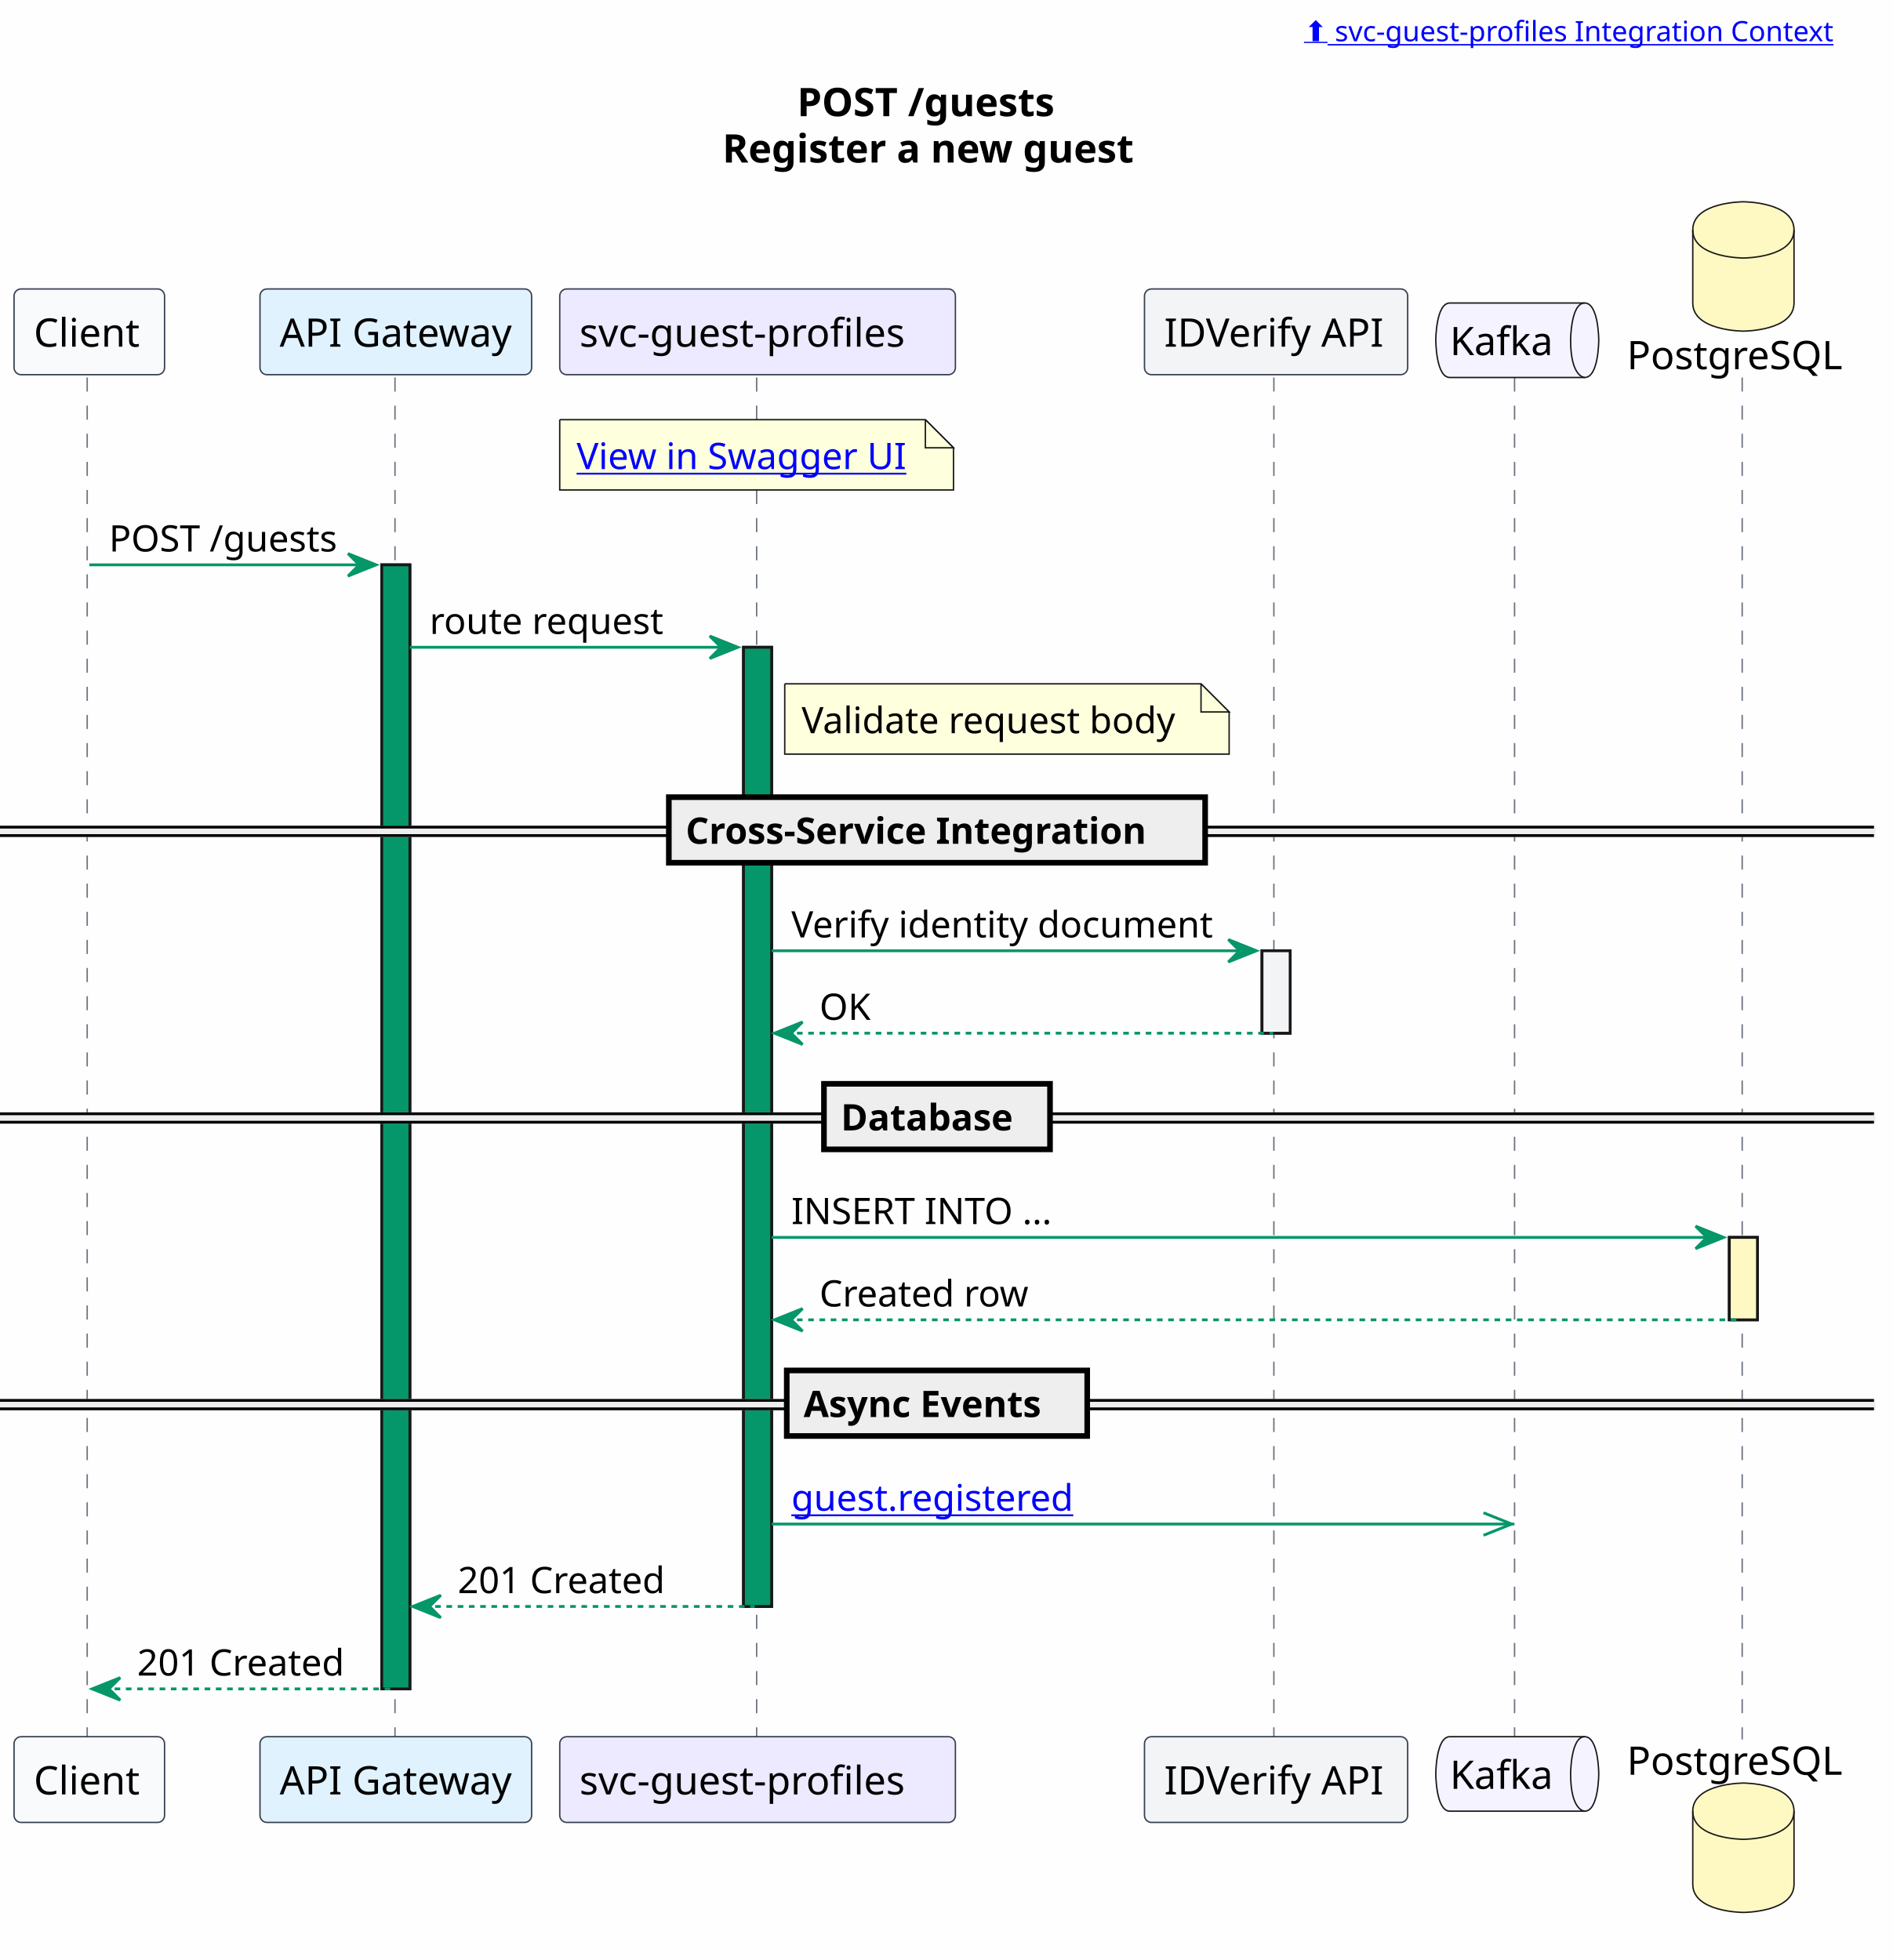
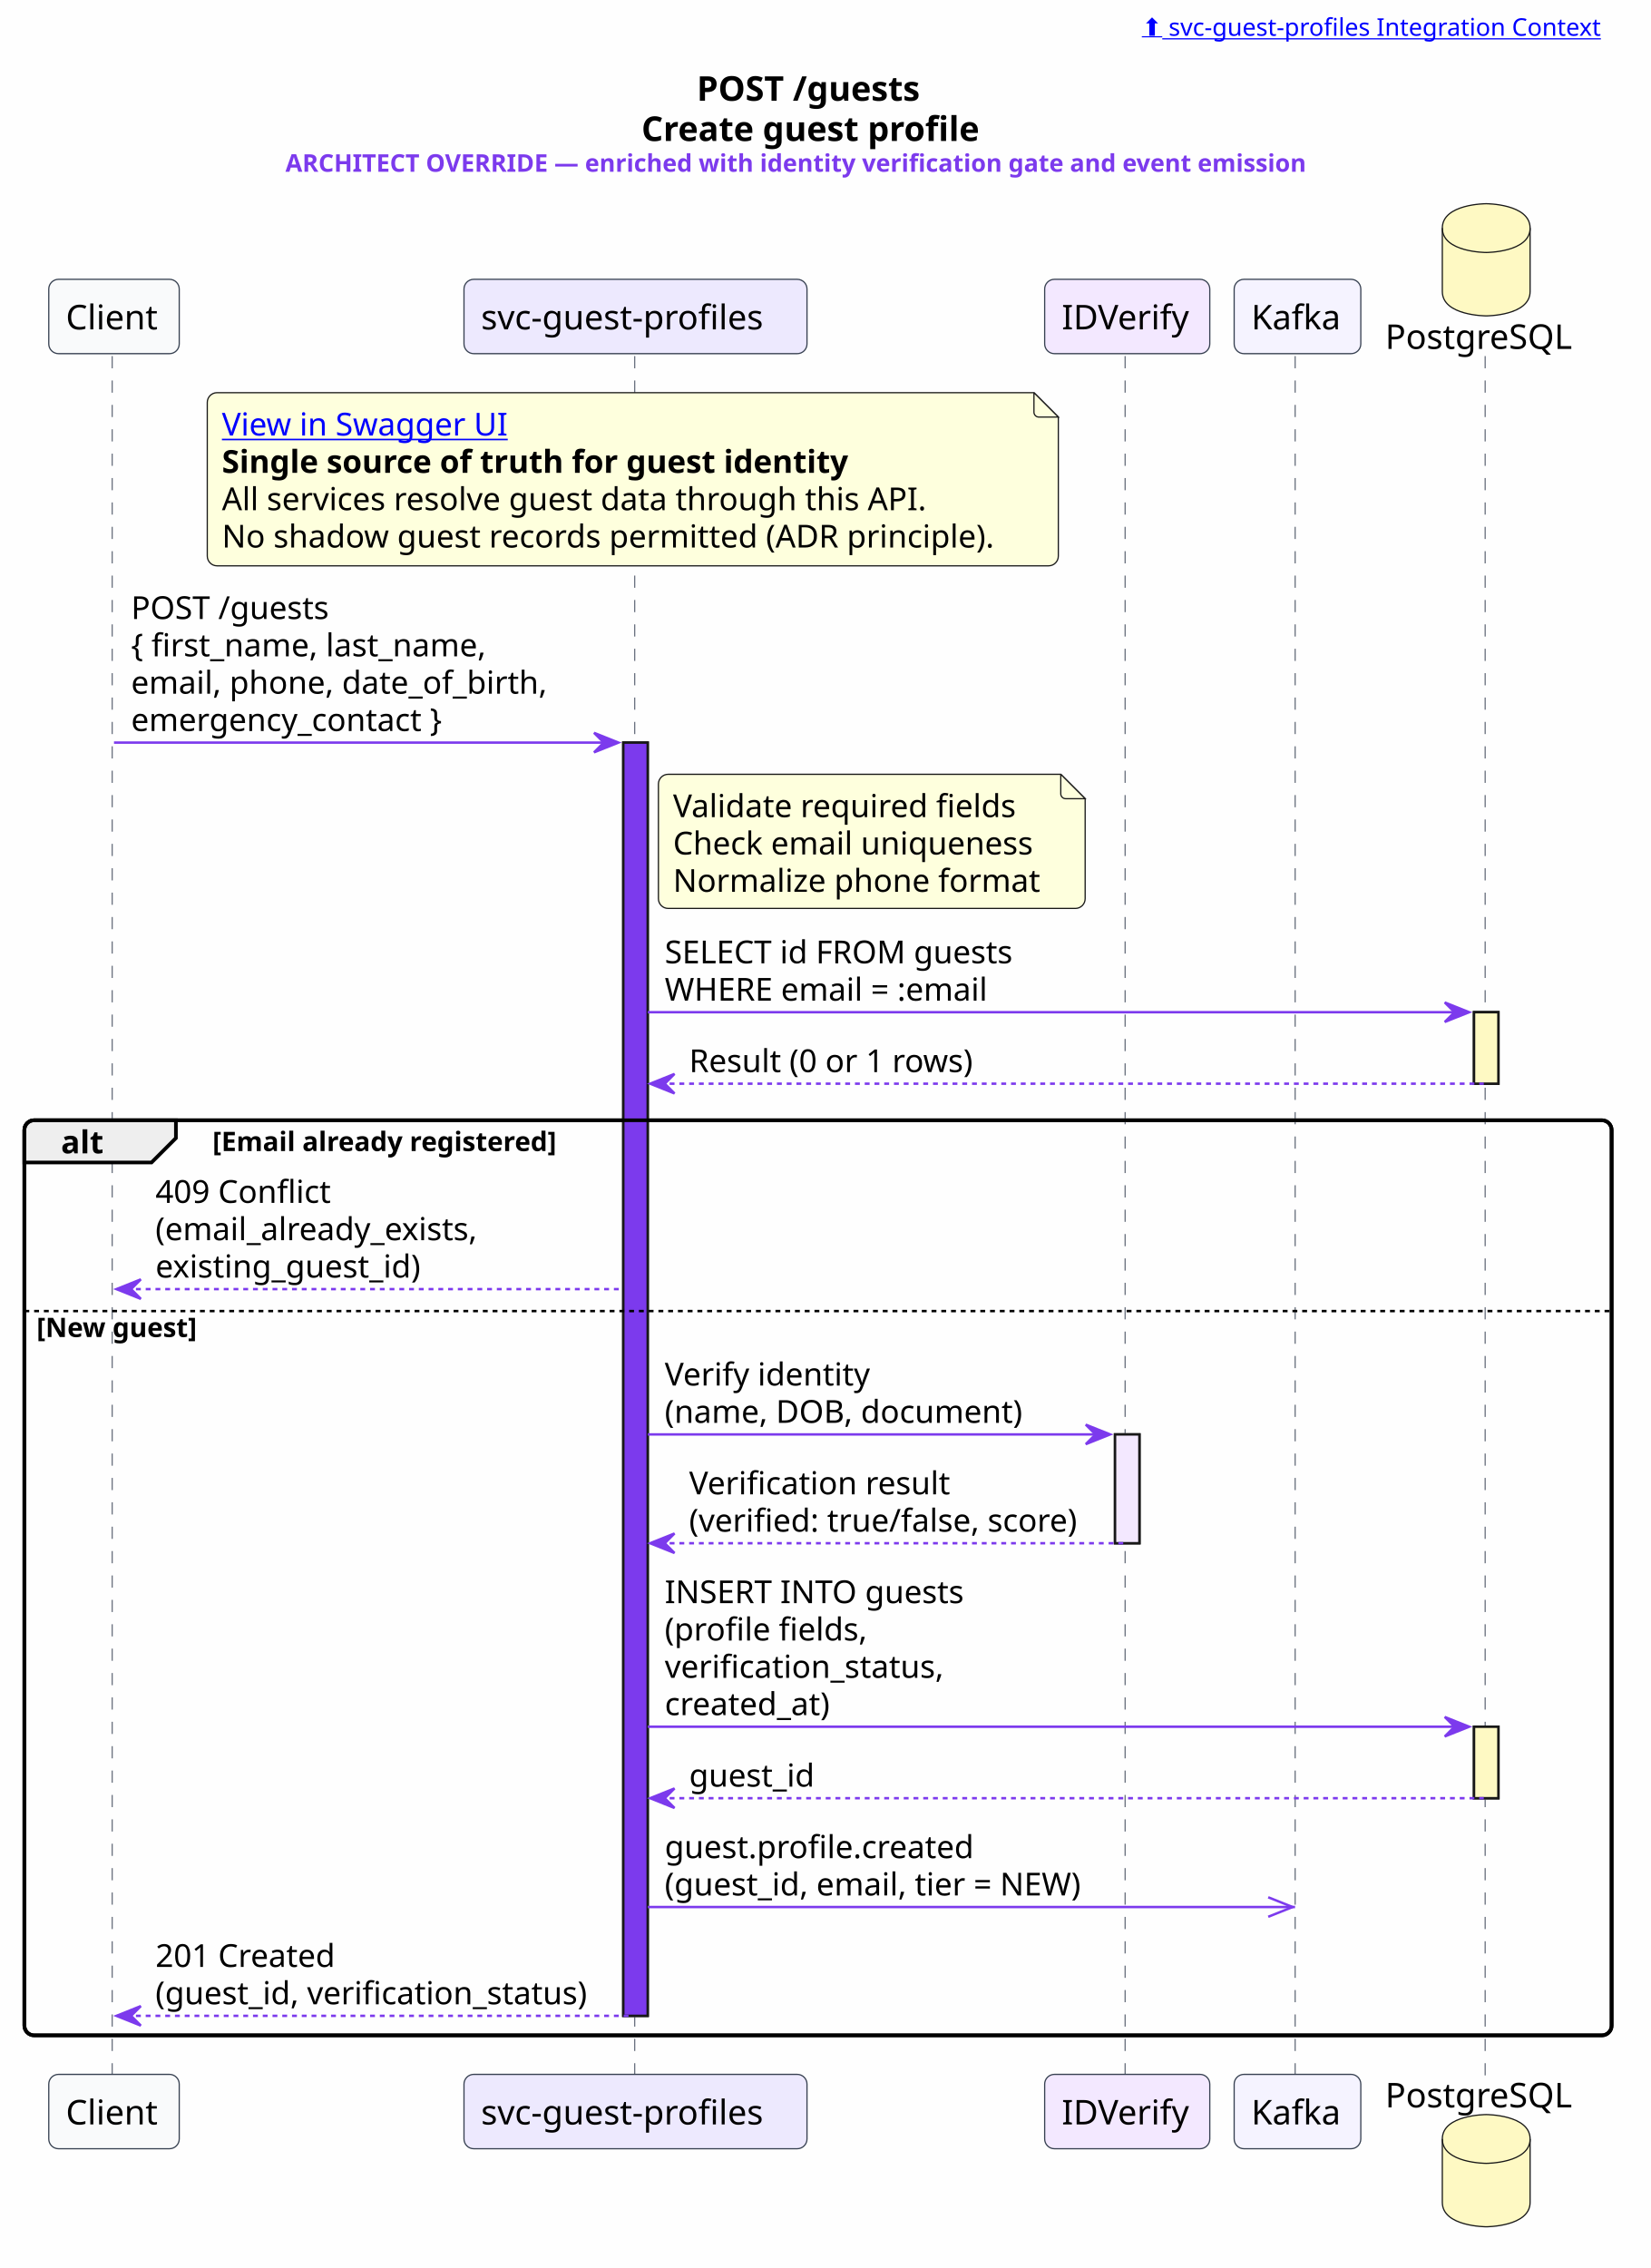
- <svg xmlns="http://www.w3.org/2000/svg" xmlns:xlink="http://www.w3.org/1999/xlink" contentStyleType="text/css" data-diagram-type="SEQUENCE" height="697px" preserveAspectRatio="none" style="width:673px;height:697px;background:#FEFEFE;" version="1.1" viewBox="0 0 673 697" width="673px" zoomAndPan="magnify">
+ <svg xmlns="http://www.w3.org/2000/svg" xmlns:xlink="http://www.w3.org/1999/xlink" contentStyleType="text/css" data-diagram-type="SEQUENCE" height="930px" preserveAspectRatio="none" style="width:677px;height:930px;background:#FEFEFE;" version="1.1" viewBox="0 0 677 930" width="677px" zoomAndPan="magnify">
  <defs />
  <g>
-     <rect fill="#FEFEFE" height="697" style="stroke:none;stroke-width:1;" width="673" x="0" y="0" />
-     <text fill="#000000" font-family="'Segoe UI'" font-size="14" font-weight="bold" lengthAdjust="spacing" textLength="98.438" x="283.409" y="41.312">POST /guests</text>
-     <text fill="#000000" font-family="'Segoe UI'" font-size="14" font-weight="bold" lengthAdjust="spacing" textLength="151.58" x="256.838" y="57.801">Register a new guest</text>
-     <g>
-       <rect fill="#059669" height="399.727" style="stroke:#181818;stroke-width:1;" width="10" x="135.722" y="200.863" />
-     </g>
-     <g>
-       <rect fill="#059669" height="341.106" style="stroke:#181818;stroke-width:1;" width="10" x="264.343" y="230.174" />
-     </g>
-     <g>
-       <rect fill="#F3F4F6" height="29.311" style="stroke:#181818;stroke-width:1;" width="10" x="448.689" y="338.106" />
-     </g>
-     <g>
-       <rect fill="#FEF9C3" height="29.311" style="stroke:#181818;stroke-width:1;" width="10" x="614.832" y="440.037" />
-     </g>
+     <rect fill="#FEFEFE" height="930" style="stroke:none;stroke-width:1;" width="677" x="0" y="0" />
+     <text fill="#000000" font-family="'Segoe UI'" font-size="14" font-weight="bold" lengthAdjust="spacing" textLength="98.438" x="285.725" y="41.312">POST /guests</text>
+     <text fill="#000000" font-family="'Segoe UI'" font-size="14" font-weight="bold" lengthAdjust="spacing" textLength="143.794" x="263.047" y="57.801">Create guest profile</text>
+     <text fill="#7C3AED" font-family="'Segoe UI'" font-size="10" font-weight="bold" lengthAdjust="spacing" textLength="435.762" x="117.063" y="70.422">ARCHITECT OVERRIDE — enriched with identity verification gate and event emission</text>
+     <g>
+       <rect fill="#7C3AED" height="522.098" style="stroke:#181818;stroke-width:1;" width="10" x="255.602" y="304.504" />
+     </g>
+     <g>
+       <rect fill="#F3E8FF" height="44.621" style="stroke:#181818;stroke-width:1;" width="10" x="457.25" y="588.186" />
+     </g>
+     <g>
+       <rect fill="#FEF9C3" height="29.311" style="stroke:#181818;stroke-width:1;" width="10" x="604.463" y="415.057" />
+     </g>
+     <g>
+       <rect fill="#FEF9C3" height="29.311" style="stroke:#181818;stroke-width:1;" width="10" x="604.463" y="708.049" />
+     </g>
+     <rect fill="none" height="375.234" rx="4" ry="4" style="stroke:#000000;stroke-width:1.5;" width="650.888" x="10" y="459.367" />
    <g class="participant-lifeline" data-entity-uid="part1" data-qualified-name="Client" id="part1-lifeline">
      <g>
-         <rect fill="#000000" fill-opacity="0" height="484.348" width="8" x="27.752" y="134.242" />
-         <line style="stroke:#6B7280;stroke-width:0.5;stroke-dasharray:5,5;" x1="31" x2="31" y1="134.242" y2="618.59" />
-       </g>
-     </g>
-     <g class="participant-lifeline" data-entity-uid="part2" data-qualified-name="GW" id="part2-lifeline">
-       <g>
-         <rect fill="#000000" fill-opacity="0" height="484.348" width="8" x="136.722" y="134.242" />
-         <line style="stroke:#6B7280;stroke-width:0.5;stroke-dasharray:5,5;" x1="140.433" x2="140.433" y1="134.242" y2="618.59" />
-       </g>
-     </g>
-     <g class="participant-lifeline" data-entity-uid="part3" data-qualified-name="Svc" id="part3-lifeline">
-       <g>
-         <rect fill="#000000" fill-opacity="0" height="484.348" width="8" x="265.343" y="134.242" />
-         <line style="stroke:#6B7280;stroke-width:0.5;stroke-dasharray:5,5;" x1="269.011" x2="269.011" y1="134.242" y2="618.59" />
-       </g>
-     </g>
-     <g class="participant-lifeline" data-entity-uid="part4" data-qualified-name="ExtID" id="part4-lifeline">
-       <g>
-         <rect fill="#000000" fill-opacity="0" height="484.348" width="8" x="449.689" y="134.242" />
-         <line style="stroke:#6B7280;stroke-width:0.5;stroke-dasharray:5,5;" x1="452.904" x2="452.904" y1="134.242" y2="618.59" />
-       </g>
-     </g>
-     <g class="participant-lifeline" data-entity-uid="part5" data-qualified-name="Kafka" id="part5-lifeline">
-       <g>
-         <rect fill="#000000" fill-opacity="0" height="484.348" width="8" x="535.44" y="134.242" />
-         <line style="stroke:#6B7280;stroke-width:0.5;stroke-dasharray:5,5;" x1="538.474" x2="538.474" y1="134.242" y2="618.59" />
-       </g>
-     </g>
-     <g class="participant-lifeline" data-entity-uid="part6" data-qualified-name="DB" id="part6-lifeline">
-       <g>
-         <rect fill="#000000" fill-opacity="0" height="484.348" width="8" x="615.832" y="134.242" />
-         <line style="stroke:#6B7280;stroke-width:0.5;stroke-dasharray:5,5;" x1="619.407" x2="619.407" y1="134.242" y2="618.59" />
+         <rect fill="#000000" fill-opacity="0" height="705.582" width="8" x="42.752" y="146.019" />
+         <line style="stroke:#6B7280;stroke-width:0.5;stroke-dasharray:5,5;" x1="46" x2="46" y1="146.019" y2="851.602" />
+       </g>
+     </g>
+     <g class="participant-lifeline" data-entity-uid="part2" data-qualified-name="Svc" id="part2-lifeline">
+       <g>
+         <rect fill="#000000" fill-opacity="0" height="705.582" width="8" x="256.603" y="146.019" />
+         <line style="stroke:#6B7280;stroke-width:0.5;stroke-dasharray:5,5;" x1="260.271" x2="260.271" y1="146.019" y2="851.602" />
+       </g>
+     </g>
+     <g class="participant-lifeline" data-entity-uid="part3" data-qualified-name="IDV" id="part3-lifeline">
+       <g>
+         <rect fill="#000000" fill-opacity="0" height="705.582" width="8" x="458.25" y="146.019" />
+         <line style="stroke:#6B7280;stroke-width:0.5;stroke-dasharray:5,5;" x1="461.396" x2="461.396" y1="146.019" y2="851.602" />
+       </g>
+     </g>
+     <g class="participant-lifeline" data-entity-uid="part4" data-qualified-name="Kafka" id="part4-lifeline">
+       <g>
+         <rect fill="#000000" fill-opacity="0" height="705.582" width="8" x="528.072" y="146.019" />
+         <line style="stroke:#6B7280;stroke-width:0.5;stroke-dasharray:5,5;" x1="531.106" x2="531.106" y1="146.019" y2="851.602" />
+       </g>
+     </g>
+     <g class="participant-lifeline" data-entity-uid="part5" data-qualified-name="DB" id="part5-lifeline">
+       <g>
+         <rect fill="#000000" fill-opacity="0" height="705.582" width="8" x="605.463" y="146.019" />
+         <line style="stroke:#6B7280;stroke-width:0.5;stroke-dasharray:5,5;" x1="609.038" x2="609.038" y1="146.019" y2="851.602" />
      </g>
    </g>
    <g class="participant participant-head" data-entity-uid="part1" data-qualified-name="Client" id="part1-head">
      <a href="/applications/" target="_top" title="/applications/" xlink:actuate="onRequest" xlink:href="/applications/" xlink:show="new" xlink:title="/applications/" xlink:type="simple">
-         <rect fill="#F9FAFB" height="30.488" rx="2.5" ry="2.5" style="stroke:#374151;stroke-width:0.5;" width="53.505" x="5" y="102.754" />
-         <text fill="#000000" font-family="'Segoe UI'" font-size="14" lengthAdjust="spacing" textLength="39.505" x="12" y="123.289">Client</text>
+         <rect fill="#F9FAFB" height="30.488" rx="4" ry="4" style="stroke:#374151;stroke-width:0.5;" width="53.505" x="20" y="114.531" />
+         <text fill="#000000" font-family="'Segoe UI'" font-size="14" lengthAdjust="spacing" textLength="39.505" x="27" y="135.066">Client</text>
      </a>
    </g>
    <g class="participant participant-tail" data-entity-uid="part1" data-qualified-name="Client" id="part1-tail">
      <a href="/applications/" target="_top" title="/applications/" xlink:actuate="onRequest" xlink:href="/applications/" xlink:show="new" xlink:title="/applications/" xlink:type="simple">
-         <rect fill="#F9FAFB" height="30.488" rx="2.5" ry="2.5" style="stroke:#374151;stroke-width:0.5;" width="53.505" x="5" y="617.59" />
-         <text fill="#000000" font-family="'Segoe UI'" font-size="14" lengthAdjust="spacing" textLength="39.505" x="12" y="638.125">Client</text>
-       </a>
-     </g>
-     <g class="participant participant-head" data-entity-uid="part2" data-qualified-name="GW" id="part2-head">
-       <a href="/actors/#api-gateway" target="_top" title="/actors/#api-gateway" xlink:actuate="onRequest" xlink:href="/actors/#api-gateway" xlink:show="new" xlink:title="/actors/#api-gateway" xlink:type="simple">
-         <rect fill="#E0F2FE" height="30.488" rx="2.5" ry="2.5" style="stroke:#374151;stroke-width:0.5;" width="96.578" x="92.433" y="102.754" />
-         <text fill="#000000" font-family="'Segoe UI'" font-size="14" lengthAdjust="spacing" textLength="82.578" x="99.433" y="123.289">API Gateway</text>
-       </a>
-     </g>
-     <g class="participant participant-tail" data-entity-uid="part2" data-qualified-name="GW" id="part2-tail">
-       <a href="/actors/#api-gateway" target="_top" title="/actors/#api-gateway" xlink:actuate="onRequest" xlink:href="/actors/#api-gateway" xlink:show="new" xlink:title="/actors/#api-gateway" xlink:type="simple">
-         <rect fill="#E0F2FE" height="30.488" rx="2.5" ry="2.5" style="stroke:#374151;stroke-width:0.5;" width="96.578" x="92.433" y="617.59" />
-         <text fill="#000000" font-family="'Segoe UI'" font-size="14" lengthAdjust="spacing" textLength="82.578" x="99.433" y="638.125">API Gateway</text>
-       </a>
-     </g>
-     <g class="participant participant-head" data-entity-uid="part3" data-qualified-name="Svc" id="part3-head">
+         <rect fill="#F9FAFB" height="30.488" rx="4" ry="4" style="stroke:#374151;stroke-width:0.5;" width="53.505" x="20" y="850.602" />
+         <text fill="#000000" font-family="'Segoe UI'" font-size="14" lengthAdjust="spacing" textLength="39.505" x="27" y="871.137">Client</text>
+       </a>
+     </g>
+     <g class="participant participant-head" data-entity-uid="part2" data-qualified-name="Svc" id="part2-head">
      <a href="/microservices/svc-guest-profiles/" target="_top" title="/microservices/svc-guest-profiles/" xlink:actuate="onRequest" xlink:href="/microservices/svc-guest-profiles/" xlink:show="new" xlink:title="/microservices/svc-guest-profiles/" xlink:type="simple">
-         <rect fill="#EDE9FE" height="30.488" rx="2.5" ry="2.5" style="stroke:#374151;stroke-width:0.5;" width="140.663" x="199.011" y="102.754" />
-         <text fill="#000000" font-family="'Segoe UI'" font-size="14" lengthAdjust="spacing" textLength="126.663" x="206.011" y="123.289">svc-guest-profiles</text>
-       </a>
-     </g>
-     <g class="participant participant-tail" data-entity-uid="part3" data-qualified-name="Svc" id="part3-tail">
+         <rect fill="#EDE9FE" height="30.488" rx="4" ry="4" style="stroke:#374151;stroke-width:0.5;" width="140.663" x="190.271" y="114.531" />
+         <text fill="#000000" font-family="'Segoe UI'" font-size="14" lengthAdjust="spacing" textLength="126.663" x="197.271" y="135.066">svc-guest-profiles</text>
+       </a>
+     </g>
+     <g class="participant participant-tail" data-entity-uid="part2" data-qualified-name="Svc" id="part2-tail">
      <a href="/microservices/svc-guest-profiles/" target="_top" title="/microservices/svc-guest-profiles/" xlink:actuate="onRequest" xlink:href="/microservices/svc-guest-profiles/" xlink:show="new" xlink:title="/microservices/svc-guest-profiles/" xlink:type="simple">
-         <rect fill="#EDE9FE" height="30.488" rx="2.5" ry="2.5" style="stroke:#374151;stroke-width:0.5;" width="140.663" x="199.011" y="617.59" />
-         <text fill="#000000" font-family="'Segoe UI'" font-size="14" lengthAdjust="spacing" textLength="126.663" x="206.011" y="638.125">svc-guest-profiles</text>
-       </a>
-     </g>
-     <g class="participant participant-head" data-entity-uid="part4" data-qualified-name="ExtID" id="part4-head">
-       <a href="/actors/#idverify-api" target="_top" title="/actors/#idverify-api" xlink:actuate="onRequest" xlink:href="/actors/#idverify-api" xlink:show="new" xlink:title="/actors/#idverify-api" xlink:type="simple">
-         <rect fill="#F3F4F6" height="30.488" rx="2.5" ry="2.5" style="stroke:#374151;stroke-width:0.5;" width="93.57" x="406.904" y="102.754" />
-         <text fill="#000000" font-family="'Segoe UI'" font-size="14" lengthAdjust="spacing" textLength="79.57" x="413.904" y="123.289">IDVerify API</text>
-       </a>
-     </g>
-     <g class="participant participant-tail" data-entity-uid="part4" data-qualified-name="ExtID" id="part4-tail">
-       <a href="/actors/#idverify-api" target="_top" title="/actors/#idverify-api" xlink:actuate="onRequest" xlink:href="/actors/#idverify-api" xlink:show="new" xlink:title="/actors/#idverify-api" xlink:type="simple">
-         <rect fill="#F3F4F6" height="30.488" rx="2.5" ry="2.5" style="stroke:#374151;stroke-width:0.5;" width="93.57" x="406.904" y="617.59" />
-         <text fill="#000000" font-family="'Segoe UI'" font-size="14" lengthAdjust="spacing" textLength="79.57" x="413.904" y="638.125">IDVerify API</text>
-       </a>
-     </g>
-     <g class="participant participant-head" data-entity-uid="part5" data-qualified-name="Kafka" id="part5-head">
-       <a href="/actors/#event-bus" target="_top" title="/actors/#event-bus" xlink:actuate="onRequest" xlink:href="/actors/#event-bus" xlink:show="new" xlink:title="/actors/#event-bus" xlink:type="simple">
-         <path d="M515.474,107.754 L563.407,107.754 C568.407,107.754 568.407,120.998 568.407,120.998 C568.407,120.998 568.407,134.242 563.407,134.242 L515.474,134.242 C510.474,134.242 510.474,120.998 510.474,120.998 C510.474,120.998 510.474,107.754 515.474,107.754" fill="#F5F3FF" style="stroke:#181818;stroke-width:0.5;" />
-         <path d="M563.407,107.754 C558.407,107.754 558.407,120.998 558.407,120.998 C558.407,134.242 563.407,134.242 563.407,134.242" fill="none" style="stroke:#181818;stroke-width:0.5;" />
-         <text fill="#000000" font-family="'Segoe UI'" font-size="14" lengthAdjust="spacing" textLength="37.933" x="515.474" y="126.289">Kafka</text>
-       </a>
-     </g>
-     <g class="participant participant-tail" data-entity-uid="part5" data-qualified-name="Kafka" id="part5-tail">
-       <a href="/actors/#event-bus" target="_top" title="/actors/#event-bus" xlink:actuate="onRequest" xlink:href="/actors/#event-bus" xlink:show="new" xlink:title="/actors/#event-bus" xlink:type="simple">
-         <path d="M515.474,617.59 L563.407,617.59 C568.407,617.59 568.407,630.834 568.407,630.834 C568.407,630.834 568.407,644.078 563.407,644.078 L515.474,644.078 C510.474,644.078 510.474,630.834 510.474,630.834 C510.474,630.834 510.474,617.59 515.474,617.59" fill="#F5F3FF" style="stroke:#181818;stroke-width:0.5;" />
-         <path d="M563.407,617.59 C558.407,617.59 558.407,630.834 558.407,630.834 C558.407,644.078 563.407,644.078 563.407,644.078" fill="none" style="stroke:#181818;stroke-width:0.5;" />
-         <text fill="#000000" font-family="'Segoe UI'" font-size="14" lengthAdjust="spacing" textLength="37.933" x="515.474" y="636.125">Kafka</text>
-       </a>
-     </g>
-     <g class="participant participant-head" data-entity-uid="part6" data-qualified-name="DB" id="part6-head">
+         <rect fill="#EDE9FE" height="30.488" rx="4" ry="4" style="stroke:#374151;stroke-width:0.5;" width="140.663" x="190.271" y="850.602" />
+         <text fill="#000000" font-family="'Segoe UI'" font-size="14" lengthAdjust="spacing" textLength="126.663" x="197.271" y="871.137">svc-guest-profiles</text>
+       </a>
+     </g>
+     <g class="participant participant-head" data-entity-uid="part3" data-qualified-name="IDV" id="part3-head">
+       <rect fill="#F3E8FF" height="30.488" rx="4" ry="4" style="stroke:#374151;stroke-width:0.5;" width="67.71" x="428.396" y="114.531" />
+       <text fill="#000000" font-family="'Segoe UI'" font-size="14" lengthAdjust="spacing" textLength="53.71" x="435.396" y="135.066">IDVerify</text>
+     </g>
+     <g class="participant participant-tail" data-entity-uid="part3" data-qualified-name="IDV" id="part3-tail">
+       <rect fill="#F3E8FF" height="30.488" rx="4" ry="4" style="stroke:#374151;stroke-width:0.5;" width="67.71" x="428.396" y="850.602" />
+       <text fill="#000000" font-family="'Segoe UI'" font-size="14" lengthAdjust="spacing" textLength="53.71" x="435.396" y="871.137">IDVerify</text>
+     </g>
+     <g class="participant participant-head" data-entity-uid="part4" data-qualified-name="Kafka" id="part4-head">
+       <a href="/architecture/events/" target="_top" title="/architecture/events/" xlink:actuate="onRequest" xlink:href="/architecture/events/" xlink:show="new" xlink:title="/architecture/events/" xlink:type="simple">
+         <rect fill="#F5F3FF" height="30.488" rx="4" ry="4" style="stroke:#374151;stroke-width:0.5;" width="51.933" x="506.106" y="114.531" />
+         <text fill="#000000" font-family="'Segoe UI'" font-size="14" lengthAdjust="spacing" textLength="37.933" x="513.106" y="135.066">Kafka</text>
+       </a>
+     </g>
+     <g class="participant participant-tail" data-entity-uid="part4" data-qualified-name="Kafka" id="part4-tail">
+       <a href="/architecture/events/" target="_top" title="/architecture/events/" xlink:actuate="onRequest" xlink:href="/architecture/events/" xlink:show="new" xlink:title="/architecture/events/" xlink:type="simple">
+         <rect fill="#F5F3FF" height="30.488" rx="4" ry="4" style="stroke:#374151;stroke-width:0.5;" width="51.933" x="506.106" y="850.602" />
+         <text fill="#000000" font-family="'Segoe UI'" font-size="14" lengthAdjust="spacing" textLength="37.933" x="513.106" y="871.137">Kafka</text>
+       </a>
+     </g>
+     <g class="participant participant-head" data-entity-uid="part5" data-qualified-name="DB" id="part5-head">
      <a href="/microservices/svc-guest-profiles/#data-store" target="_top" title="/microservices/svc-guest-profiles/#data-store" xlink:actuate="onRequest" xlink:href="/microservices/svc-guest-profiles/#data-store" xlink:show="new" xlink:title="/microservices/svc-guest-profiles/#data-store" xlink:type="simple">
-         <text fill="#000000" font-family="'Segoe UI'" font-size="14" lengthAdjust="spacing" textLength="76.85" x="578.407" y="131.289">PostgreSQL</text>
-         <path d="M601.832,81.754 C601.832,71.754 619.832,71.754 619.832,71.754 C619.832,71.754 637.832,71.754 637.832,81.754 L637.832,107.754 C637.832,117.754 619.832,117.754 619.832,117.754 C619.832,117.754 601.832,117.754 601.832,107.754 L601.832,81.754" fill="#FEF9C3" style="stroke:#181818;stroke-width:0.5;" />
-         <path d="M601.832,81.754 C601.832,91.754 619.832,91.754 619.832,91.754 C619.832,91.754 637.832,91.754 637.832,81.754" fill="none" style="stroke:#181818;stroke-width:0.5;" />
-       </a>
-     </g>
-     <g class="participant participant-tail" data-entity-uid="part6" data-qualified-name="DB" id="part6-tail">
+         <text fill="#000000" font-family="'Segoe UI'" font-size="14" lengthAdjust="spacing" textLength="76.85" x="568.038" y="143.066">PostgreSQL</text>
+         <path d="M591.463,93.531 C591.463,83.531 609.463,83.531 609.463,83.531 C609.463,83.531 627.463,83.531 627.463,93.531 L627.463,119.531 C627.463,129.531 609.463,129.531 609.463,129.531 C609.463,129.531 591.463,129.531 591.463,119.531 L591.463,93.531" fill="#FEF9C3" style="stroke:#181818;stroke-width:0.5;" />
+         <path d="M591.463,93.531 C591.463,103.531 609.463,103.531 609.463,103.531 C609.463,103.531 627.463,103.531 627.463,93.531" fill="none" style="stroke:#181818;stroke-width:0.5;" />
+       </a>
+     </g>
+     <g class="participant participant-tail" data-entity-uid="part5" data-qualified-name="DB" id="part5-tail">
      <a href="/microservices/svc-guest-profiles/#data-store" target="_top" title="/microservices/svc-guest-profiles/#data-store" xlink:actuate="onRequest" xlink:href="/microservices/svc-guest-profiles/#data-store" xlink:show="new" xlink:title="/microservices/svc-guest-profiles/#data-store" xlink:type="simple">
-         <text fill="#000000" font-family="'Segoe UI'" font-size="14" lengthAdjust="spacing" textLength="76.85" x="578.407" y="631.125">PostgreSQL</text>
-         <path d="M601.832,644.078 C601.832,634.078 619.832,634.078 619.832,634.078 C619.832,634.078 637.832,634.078 637.832,644.078 L637.832,670.078 C637.832,680.078 619.832,680.078 619.832,680.078 C619.832,680.078 601.832,680.078 601.832,670.078 L601.832,644.078" fill="#FEF9C3" style="stroke:#181818;stroke-width:0.5;" />
-         <path d="M601.832,644.078 C601.832,654.078 619.832,654.078 619.832,654.078 C619.832,654.078 637.832,654.078 637.832,644.078" fill="none" style="stroke:#181818;stroke-width:0.5;" />
-       </a>
-     </g>
-     <g>
-       <rect fill="#059669" height="399.727" style="stroke:#181818;stroke-width:1;" width="10" x="135.722" y="200.863" />
-     </g>
-     <g>
-       <rect fill="#059669" height="341.106" style="stroke:#181818;stroke-width:1;" width="10" x="264.343" y="230.174" />
-     </g>
-     <g>
-       <rect fill="#F3F4F6" height="29.311" style="stroke:#181818;stroke-width:1;" width="10" x="448.689" y="338.106" />
-     </g>
-     <g>
-       <rect fill="#FEF9C3" height="29.311" style="stroke:#181818;stroke-width:1;" width="10" x="614.832" y="440.037" />
-     </g>
-     <path d="M199,149.242 L199,174.242 L339,174.242 L339,159.242 L329,149.242 L199,149.242" fill="#FEFFDD" style="stroke:#181818;stroke-width:0.5;" />
-     <path d="M329,149.242 L329,159.242 L339,159.242 L329,149.242" fill="#FEFFDD" style="stroke:#181818;stroke-width:0.5;" />
-     <a href="/services/api/svc-guest-profiles.html#/Guests/createGuest" target="_top" title="/services/api/svc-guest-profiles.html#/Guests/createGuest" xlink:actuate="onRequest" xlink:href="/services/api/svc-guest-profiles.html#/Guests/createGuest" xlink:show="new" xlink:title="/services/api/svc-guest-profiles.html#/Guests/createGuest" xlink:type="simple">
-       <text fill="#0000FF" font-family="'Segoe UI'" font-size="13" lengthAdjust="spacing" text-decoration="underline" textLength="119.406" x="205" y="166.81">View in Swagger UI</text>
+         <text fill="#000000" font-family="'Segoe UI'" font-size="14" lengthAdjust="spacing" textLength="76.85" x="568.038" y="864.137">PostgreSQL</text>
+         <path d="M591.463,877.09 C591.463,867.09 609.463,867.09 609.463,867.09 C609.463,867.09 627.463,867.09 627.463,877.09 L627.463,903.09 C627.463,913.09 609.463,913.09 609.463,913.09 C609.463,913.09 591.463,913.09 591.463,903.09 L591.463,877.09" fill="#FEF9C3" style="stroke:#181818;stroke-width:0.5;" />
+         <path d="M591.463,877.09 C591.463,887.09 609.463,887.09 609.463,887.09 C609.463,887.09 627.463,887.09 627.463,877.09" fill="none" style="stroke:#181818;stroke-width:0.5;" />
+       </a>
+     </g>
+     <g>
+       <rect fill="#7C3AED" height="522.098" style="stroke:#181818;stroke-width:1;" width="10" x="255.602" y="304.504" />
+     </g>
+     <g>
+       <rect fill="#F3E8FF" height="44.621" style="stroke:#181818;stroke-width:1;" width="10" x="457.25" y="588.186" />
+     </g>
+     <g>
+       <rect fill="#FEF9C3" height="29.311" style="stroke:#181818;stroke-width:1;" width="10" x="604.463" y="415.057" />
+     </g>
+     <g>
+       <rect fill="#FEF9C3" height="29.311" style="stroke:#181818;stroke-width:1;" width="10" x="604.463" y="708.049" />
+     </g>
+     <path d="M85,165.019 L85,228.019 A4,4 0 0 0 89,232.019 L430,232.019 A4,4 0 0 0 434,228.019 L434,171.019 L424,161.019 L89,161.019 A4,4 0 0 0 85,165.019" fill="#FEFFDD" style="stroke:#181818;stroke-width:0.5;" />
+     <path d="M424,161.019 L424,169.019 A2,2 0 0 0 426,171.019 L434,171.019 L424,161.019" fill="#FEFFDD" style="stroke:#181818;stroke-width:0.5;" />
+     <a href="/services/api/svc-guest-profiles.html" target="_top" title="/services/api/svc-guest-profiles.html" xlink:actuate="onRequest" xlink:href="/services/api/svc-guest-profiles.html" xlink:show="new" xlink:title="/services/api/svc-guest-profiles.html" xlink:type="simple">
+       <text fill="#0000FF" font-family="'Segoe UI'" font-size="13" lengthAdjust="spacing" text-decoration="underline" textLength="119.406" x="91" y="178.588">View in Swagger UI</text>
    </a>
+     <text fill="#000000" font-family="'Segoe UI'" font-size="13" font-weight="bold" lengthAdjust="spacing" textLength="266.462" x="91" y="193.898">Single source of truth for guest identity</text>
+     <text fill="#000000" font-family="'Segoe UI'" font-size="13" lengthAdjust="spacing" textLength="300.498" x="91" y="209.209">All services resolve guest data through this API.</text>
+     <text fill="#000000" font-family="'Segoe UI'" font-size="13" lengthAdjust="spacing" textLength="328.777" x="91" y="224.519">No shadow guest records permitted (ADR principle).</text>
    <g class="message" data-entity-1="part1" data-entity-2="part2" id="msg1">
-       <polygon fill="#059669" points="123.722,196.863,133.722,200.863,123.722,204.863,127.722,200.863" style="stroke:#059669;stroke-width:1;" />
-       <line style="stroke:#059669;stroke-width:1;" x1="31.752" x2="129.722" y1="200.863" y2="200.863" />
-       <text fill="#000000" font-family="'Segoe UI'" font-size="13" lengthAdjust="spacing" textLength="84.97" x="38.752" y="196.121">POST /guests</text>
-     </g>
-     <g class="message" data-entity-1="part2" data-entity-2="part3" id="msg2">
-       <polygon fill="#059669" points="252.343,226.174,262.343,230.174,252.343,234.174,256.343,230.174" style="stroke:#059669;stroke-width:1;" />
-       <line style="stroke:#059669;stroke-width:1;" x1="145.722" x2="258.343" y1="230.174" y2="230.174" />
-       <text fill="#000000" font-family="'Segoe UI'" font-size="13" lengthAdjust="spacing" textLength="85.135" x="152.722" y="225.432">route request</text>
-     </g>
-     <path d="M279,243.174 L279,268.174 L437,268.174 L437,253.174 L427,243.174 L279,243.174" fill="#FEFFDD" style="stroke:#181818;stroke-width:0.5;" />
-     <path d="M427,243.174 L427,253.174 L437,253.174 L427,243.174" fill="#FEFFDD" style="stroke:#181818;stroke-width:0.5;" />
-     <text fill="#000000" font-family="'Segoe UI'" font-size="13" lengthAdjust="spacing" textLength="137.573" x="285" y="260.742">Validate request body</text>
-     <rect fill="#EEEEEE" height="3" style="stroke:#EEEEEE;stroke-width:1;" width="666.256" x="0" y="294.14" />
-     <line style="stroke:#000000;stroke-width:1;" x1="0" x2="666.256" y1="294.14" y2="294.14" />
-     <line style="stroke:#000000;stroke-width:1;" x1="0" x2="666.256" y1="297.14" y2="297.14" />
-     <rect fill="#EEEEEE" height="23.311" style="stroke:#000000;stroke-width:2;" width="190.674" x="237.791" y="283.484" />
-     <text fill="#000000" font-family="'Segoe UI'" font-size="13" font-weight="bold" lengthAdjust="spacing" textLength="172.39" x="243.791" y="300.053">Cross-Service Integration</text>
-     <g class="message" data-entity-1="part3" data-entity-2="part4" id="msg3">
-       <polygon fill="#059669" points="436.689,334.106,446.689,338.106,436.689,342.106,440.689,338.106" style="stroke:#059669;stroke-width:1;" />
-       <line style="stroke:#059669;stroke-width:1;" x1="274.343" x2="442.689" y1="338.106" y2="338.106" />
-       <text fill="#000000" font-family="'Segoe UI'" font-size="13" lengthAdjust="spacing" textLength="155.346" x="281.343" y="333.363">Verify identity document</text>
-     </g>
-     <g class="message" data-entity-1="part4" data-entity-2="part3" id="msg4">
-       <polygon fill="#059669" points="285.343,363.416,275.343,367.416,285.343,371.416,281.343,367.416" style="stroke:#059669;stroke-width:1;" />
-       <line style="stroke:#059669;stroke-width:1;stroke-dasharray:2,2;" x1="279.343" x2="452.689" y1="367.416" y2="367.416" />
-       <text fill="#000000" font-family="'Segoe UI'" font-size="13" lengthAdjust="spacing" textLength="18.586" x="291.343" y="362.674">OK</text>
-     </g>
-     <rect fill="#EEEEEE" height="3" style="stroke:#EEEEEE;stroke-width:1;" width="666.256" x="0" y="396.071" />
-     <line style="stroke:#000000;stroke-width:1;" x1="0" x2="666.256" y1="396.071" y2="396.071" />
-     <line style="stroke:#000000;stroke-width:1;" x1="0" x2="666.256" y1="399.071" y2="399.071" />
-     <rect fill="#EEEEEE" height="23.311" style="stroke:#000000;stroke-width:2;" width="80.371" x="292.943" y="385.416" />
-     <text fill="#000000" font-family="'Segoe UI'" font-size="13" font-weight="bold" lengthAdjust="spacing" textLength="62.086" x="298.943" y="401.984">Database</text>
-     <g class="message" data-entity-1="part3" data-entity-2="part6" id="msg5">
-       <polygon fill="#059669" points="602.832,436.037,612.832,440.037,602.832,444.037,606.832,440.037" style="stroke:#059669;stroke-width:1;" />
-       <line style="stroke:#059669;stroke-width:1;" x1="274.343" x2="608.832" y1="440.037" y2="440.037" />
-       <text fill="#000000" font-family="'Segoe UI'" font-size="13" lengthAdjust="spacing" textLength="96.072" x="281.343" y="435.295">INSERT INTO ...</text>
-     </g>
-     <g class="message" data-entity-1="part6" data-entity-2="part3" id="msg6">
-       <polygon fill="#059669" points="285.343,465.348,275.343,469.348,285.343,473.348,281.343,469.348" style="stroke:#059669;stroke-width:1;" />
-       <line style="stroke:#059669;stroke-width:1;stroke-dasharray:2,2;" x1="279.343" x2="618.832" y1="469.348" y2="469.348" />
-       <text fill="#000000" font-family="'Segoe UI'" font-size="13" lengthAdjust="spacing" textLength="76.457" x="291.343" y="464.606">Created row</text>
-     </g>
-     <rect fill="#EEEEEE" height="3" style="stroke:#EEEEEE;stroke-width:1;" width="666.256" x="0" y="498.003" />
-     <line style="stroke:#000000;stroke-width:1;" x1="0" x2="666.256" y1="498.003" y2="498.003" />
-     <line style="stroke:#000000;stroke-width:1;" x1="0" x2="666.256" y1="501.003" y2="501.003" />
-     <rect fill="#EEEEEE" height="23.311" style="stroke:#000000;stroke-width:2;" width="106.822" x="279.717" y="487.348" />
-     <text fill="#000000" font-family="'Segoe UI'" font-size="13" font-weight="bold" lengthAdjust="spacing" textLength="88.537" x="285.717" y="503.916">Async Events</text>
-     <g class="message" data-entity-1="part3" data-entity-2="part5" id="msg7">
-       <line style="stroke:#059669;stroke-width:1;" x1="537.44" x2="527.44" y1="541.969" y2="537.969" />
-       <line style="stroke:#059669;stroke-width:1;" x1="537.44" x2="527.44" y1="541.969" y2="545.969" />
-       <line style="stroke:#059669;stroke-width:1;" x1="274.343" x2="538.44" y1="541.969" y2="541.969" />
-       <a href="/events/#guestregistered" target="_top" title="/events/#guestregistered" xlink:actuate="onRequest" xlink:href="/events/#guestregistered" xlink:show="new" xlink:title="/events/#guestregistered" xlink:type="simple">
-         <text fill="#0000FF" font-family="'Segoe UI'" font-size="13" lengthAdjust="spacing" text-decoration="underline" textLength="102.921" x="281.343" y="537.227">guest.registered</text>
-       </a>
-     </g>
-     <g class="message" data-entity-1="part3" data-entity-2="part2" id="msg8">
-       <polygon fill="#059669" points="156.722,567.279,146.722,571.279,156.722,575.279,152.722,571.279" style="stroke:#059669;stroke-width:1;" />
-       <line style="stroke:#059669;stroke-width:1;stroke-dasharray:2,2;" x1="150.722" x2="268.343" y1="571.279" y2="571.279" />
-       <text fill="#000000" font-family="'Segoe UI'" font-size="13" lengthAdjust="spacing" textLength="77.797" x="162.722" y="566.537">201 Created</text>
-     </g>
-     <g class="message" data-entity-1="part2" data-entity-2="part1" id="msg9">
-       <polygon fill="#059669" points="42.752,596.59,32.752,600.59,42.752,604.59,38.752,600.59" style="stroke:#059669;stroke-width:1;" />
-       <line style="stroke:#059669;stroke-width:1;stroke-dasharray:2,2;" x1="36.752" x2="139.722" y1="600.59" y2="600.59" />
-       <text fill="#000000" font-family="'Segoe UI'" font-size="13" lengthAdjust="spacing" textLength="77.797" x="48.752" y="595.848">201 Created</text>
+       <polygon fill="#7C3AED" points="243.602,300.504,253.602,304.504,243.602,308.504,247.602,304.504" style="stroke:#7C3AED;stroke-width:1;" />
+       <line style="stroke:#7C3AED;stroke-width:1;" x1="46.752" x2="249.602" y1="304.504" y2="304.504" />
+       <text fill="#000000" font-family="'Segoe UI'" font-size="13" lengthAdjust="spacing" textLength="84.97" x="53.752" y="253.83">POST /guests</text>
+       <text fill="#000000" font-family="'Segoe UI'" font-size="13" lengthAdjust="spacing" textLength="150.706" x="53.752" y="269.141">{ first_name, last_name,</text>
+       <text fill="#000000" font-family="'Segoe UI'" font-size="13" lengthAdjust="spacing" textLength="177.607" x="53.752" y="284.451">email, phone, date_of_birth,</text>
+       <text fill="#000000" font-family="'Segoe UI'" font-size="13" lengthAdjust="spacing" textLength="129.924" x="53.752" y="299.762">emergency_contact }</text>
+     </g>
+     <path d="M270,321.504 L270,368.504 A4,4 0 0 0 274,372.504 L441,372.504 A4,4 0 0 0 445,368.504 L445,327.504 L435,317.504 L274,317.504 A4,4 0 0 0 270,321.504" fill="#FEFFDD" style="stroke:#181818;stroke-width:0.5;" />
+     <path d="M435,317.504 L435,325.504 A2,2 0 0 0 437,327.504 L445,327.504 L435,317.504" fill="#FEFFDD" style="stroke:#181818;stroke-width:0.5;" />
+     <text fill="#000000" font-family="'Segoe UI'" font-size="13" lengthAdjust="spacing" textLength="146.548" x="276" y="335.072">Validate required fields</text>
+     <text fill="#000000" font-family="'Segoe UI'" font-size="13" lengthAdjust="spacing" textLength="152.814" x="276" y="350.383">Check email uniqueness</text>
+     <text fill="#000000" font-family="'Segoe UI'" font-size="13" lengthAdjust="spacing" textLength="154.47" x="276" y="365.693">Normalize phone format</text>
+     <g class="message" data-entity-1="part2" data-entity-2="part5" id="msg2">
+       <polygon fill="#7C3AED" points="592.463,411.057,602.463,415.057,592.463,419.057,596.463,415.057" style="stroke:#7C3AED;stroke-width:1;" />
+       <line style="stroke:#7C3AED;stroke-width:1;" x1="265.603" x2="598.463" y1="415.057" y2="415.057" />
+       <text fill="#000000" font-family="'Segoe UI'" font-size="13" lengthAdjust="spacing" textLength="147.539" x="272.603" y="395.004">SELECT id FROM guests</text>
+       <text fill="#000000" font-family="'Segoe UI'" font-size="13" lengthAdjust="spacing" textLength="137.922" x="272.603" y="410.315">WHERE email = :email</text>
+     </g>
+     <g class="message" data-entity-1="part5" data-entity-2="part2" id="msg3">
+       <polygon fill="#7C3AED" points="276.603,440.367,266.603,444.367,276.603,448.367,272.603,444.367" style="stroke:#7C3AED;stroke-width:1;" />
+       <line style="stroke:#7C3AED;stroke-width:1;stroke-dasharray:2,2;" x1="270.603" x2="608.463" y1="444.367" y2="444.367" />
+       <text fill="#000000" font-family="'Segoe UI'" font-size="13" lengthAdjust="spacing" textLength="123.379" x="282.603" y="439.625">Result (0 or 1 rows)</text>
+     </g>
+     <path d="M14,459.367 L72.139,459.367 L72.139,466.678 L62.139,476.678 L10,476.678 L10,463.367 A4,4 0 0 1 14,459.367" fill="#EEEEEE" style="stroke:#000000;stroke-width:1.5;" />
+     <rect fill="none" height="375.234" rx="4" ry="4" style="stroke:#000000;stroke-width:1.5;" width="650.888" x="10" y="459.367" />
+     <text fill="#000000" font-family="'Segoe UI'" font-size="13" font-weight="bold" lengthAdjust="spacing" textLength="17.139" x="25" y="472.935">alt</text>
+     <text fill="#000000" font-family="'Segoe UI'" font-size="11" font-weight="bold" lengthAdjust="spacing" textLength="146.094" x="87.139" y="472.002">[Email already registered]</text>
+     <g class="message" data-entity-1="part2" data-entity-2="part1" id="msg4">
+       <polygon fill="#7C3AED" points="57.752,524.609,47.752,528.609,57.752,532.609,53.752,528.609" style="stroke:#7C3AED;stroke-width:1;" />
+       <line style="stroke:#7C3AED;stroke-width:1;stroke-dasharray:2,2;" x1="51.752" x2="254.602" y1="528.609" y2="528.609" />
+       <text fill="#000000" font-family="'Segoe UI'" font-size="13" lengthAdjust="spacing" textLength="77.638" x="63.752" y="493.246">409 Conflict</text>
+       <text fill="#000000" font-family="'Segoe UI'" font-size="13" lengthAdjust="spacing" textLength="138.157" x="63.752" y="508.557">(email_already_exists,</text>
+       <text fill="#000000" font-family="'Segoe UI'" font-size="13" lengthAdjust="spacing" textLength="114.467" x="63.752" y="523.867">existing_guest_id)</text>
+     </g>
+     <line style="stroke:#000000;stroke-width:1;stroke-dasharray:2,2;" x1="10" x2="660.888" y1="537.609" y2="537.609" />
+     <text fill="#000000" font-family="'Segoe UI'" font-size="11" font-weight="bold" lengthAdjust="spacing" textLength="67.772" x="15" y="548.244">[New guest]</text>
+     <g class="message" data-entity-1="part2" data-entity-2="part3" id="msg5">
+       <polygon fill="#7C3AED" points="445.25,584.186,455.25,588.186,445.25,592.186,449.25,588.186" style="stroke:#7C3AED;stroke-width:1;" />
+       <line style="stroke:#7C3AED;stroke-width:1;" x1="265.603" x2="451.25" y1="588.186" y2="588.186" />
+       <text fill="#000000" font-family="'Segoe UI'" font-size="13" lengthAdjust="spacing" textLength="88.029" x="272.603" y="568.133">Verify identity</text>
+       <text fill="#000000" font-family="'Segoe UI'" font-size="13" lengthAdjust="spacing" textLength="150.052" x="272.603" y="583.443">(name, DOB, document)</text>
+     </g>
+     <g class="message" data-entity-1="part3" data-entity-2="part2" id="msg6">
+       <polygon fill="#7C3AED" points="276.603,628.807,266.603,632.807,276.603,636.807,272.603,632.807" style="stroke:#7C3AED;stroke-width:1;" />
+       <line style="stroke:#7C3AED;stroke-width:1;stroke-dasharray:2,2;" x1="270.603" x2="461.25" y1="632.807" y2="632.807" />
+       <text fill="#000000" font-family="'Segoe UI'" font-size="13" lengthAdjust="spacing" textLength="111.858" x="282.603" y="612.754">Verification result</text>
+       <text fill="#000000" font-family="'Segoe UI'" font-size="13" lengthAdjust="spacing" textLength="167.648" x="282.603" y="628.064">(verified: true/false, score)</text>
+     </g>
+     <g class="message" data-entity-1="part2" data-entity-2="part5" id="msg7">
+       <polygon fill="#7C3AED" points="592.463,704.049,602.463,708.049,592.463,712.049,596.463,708.049" style="stroke:#7C3AED;stroke-width:1;" />
+       <line style="stroke:#7C3AED;stroke-width:1;" x1="265.603" x2="598.463" y1="708.049" y2="708.049" />
+       <text fill="#000000" font-family="'Segoe UI'" font-size="13" lengthAdjust="spacing" textLength="125.265" x="272.603" y="657.375">INSERT INTO guests</text>
+       <text fill="#000000" font-family="'Segoe UI'" font-size="13" lengthAdjust="spacing" textLength="87.826" x="272.603" y="672.686">(profile fields,</text>
+       <text fill="#000000" font-family="'Segoe UI'" font-size="13" lengthAdjust="spacing" textLength="118.936" x="272.603" y="687.996">verification_status,</text>
+       <text fill="#000000" font-family="'Segoe UI'" font-size="13" lengthAdjust="spacing" textLength="69.456" x="272.603" y="703.307">created_at)</text>
+     </g>
+     <g class="message" data-entity-1="part5" data-entity-2="part2" id="msg8">
+       <polygon fill="#7C3AED" points="276.603,733.359,266.603,737.359,276.603,741.359,272.603,737.359" style="stroke:#7C3AED;stroke-width:1;" />
+       <line style="stroke:#7C3AED;stroke-width:1;stroke-dasharray:2,2;" x1="270.603" x2="608.463" y1="737.359" y2="737.359" />
+       <text fill="#000000" font-family="'Segoe UI'" font-size="13" lengthAdjust="spacing" textLength="53.346" x="282.603" y="732.617">guest_id</text>
+     </g>
+     <g class="message" data-entity-1="part2" data-entity-2="part4" id="msg9">
+       <line style="stroke:#7C3AED;stroke-width:1;" x1="530.072" x2="520.072" y1="781.981" y2="777.981" />
+       <line style="stroke:#7C3AED;stroke-width:1;" x1="530.072" x2="520.072" y1="781.981" y2="785.981" />
+       <line style="stroke:#7C3AED;stroke-width:1;" x1="265.603" x2="531.072" y1="781.981" y2="781.981" />
+       <text fill="#000000" font-family="'Segoe UI'" font-size="13" lengthAdjust="spacing" textLength="130.844" x="272.603" y="761.928">guest.profile.created</text>
+       <text fill="#000000" font-family="'Segoe UI'" font-size="13" lengthAdjust="spacing" textLength="179.842" x="272.603" y="777.238">(guest_id, email, tier = NEW)</text>
+     </g>
+     <g class="message" data-entity-1="part2" data-entity-2="part1" id="msg10">
+       <polygon fill="#7C3AED" points="57.752,822.602,47.752,826.602,57.752,830.602,53.752,826.602" style="stroke:#7C3AED;stroke-width:1;" />
+       <line style="stroke:#7C3AED;stroke-width:1;stroke-dasharray:2,2;" x1="51.752" x2="259.603" y1="826.602" y2="826.602" />
+       <text fill="#000000" font-family="'Segoe UI'" font-size="13" lengthAdjust="spacing" textLength="77.797" x="63.752" y="806.549">201 Created</text>
+       <text fill="#000000" font-family="'Segoe UI'" font-size="13" lengthAdjust="spacing" textLength="184.85" x="63.752" y="821.859">(guest_id, verification_status)</text>
    </g>
    <a href="/microservices/svc-guest-profiles/#integration-context" target="_top" title="/microservices/svc-guest-profiles/#integration-context" xlink:actuate="onRequest" xlink:href="/microservices/svc-guest-profiles/#integration-context" xlink:show="new" xlink:title="/microservices/svc-guest-profiles/#integration-context" xlink:type="simple">
-       <text fill="#0000FF" font-family="'Segoe UI'" font-size="10" lengthAdjust="spacing" text-decoration="underline" textLength="201.645" x="463.611" y="14.668">⬆ svc-guest-profiles Integration Context</text>
+       <text fill="#0000FF" font-family="'Segoe UI'" font-size="10" lengthAdjust="spacing" text-decoration="underline" textLength="201.645" x="468.242" y="14.668">⬆ svc-guest-profiles Integration Context</text>
    </a>
  </g>
</svg>
